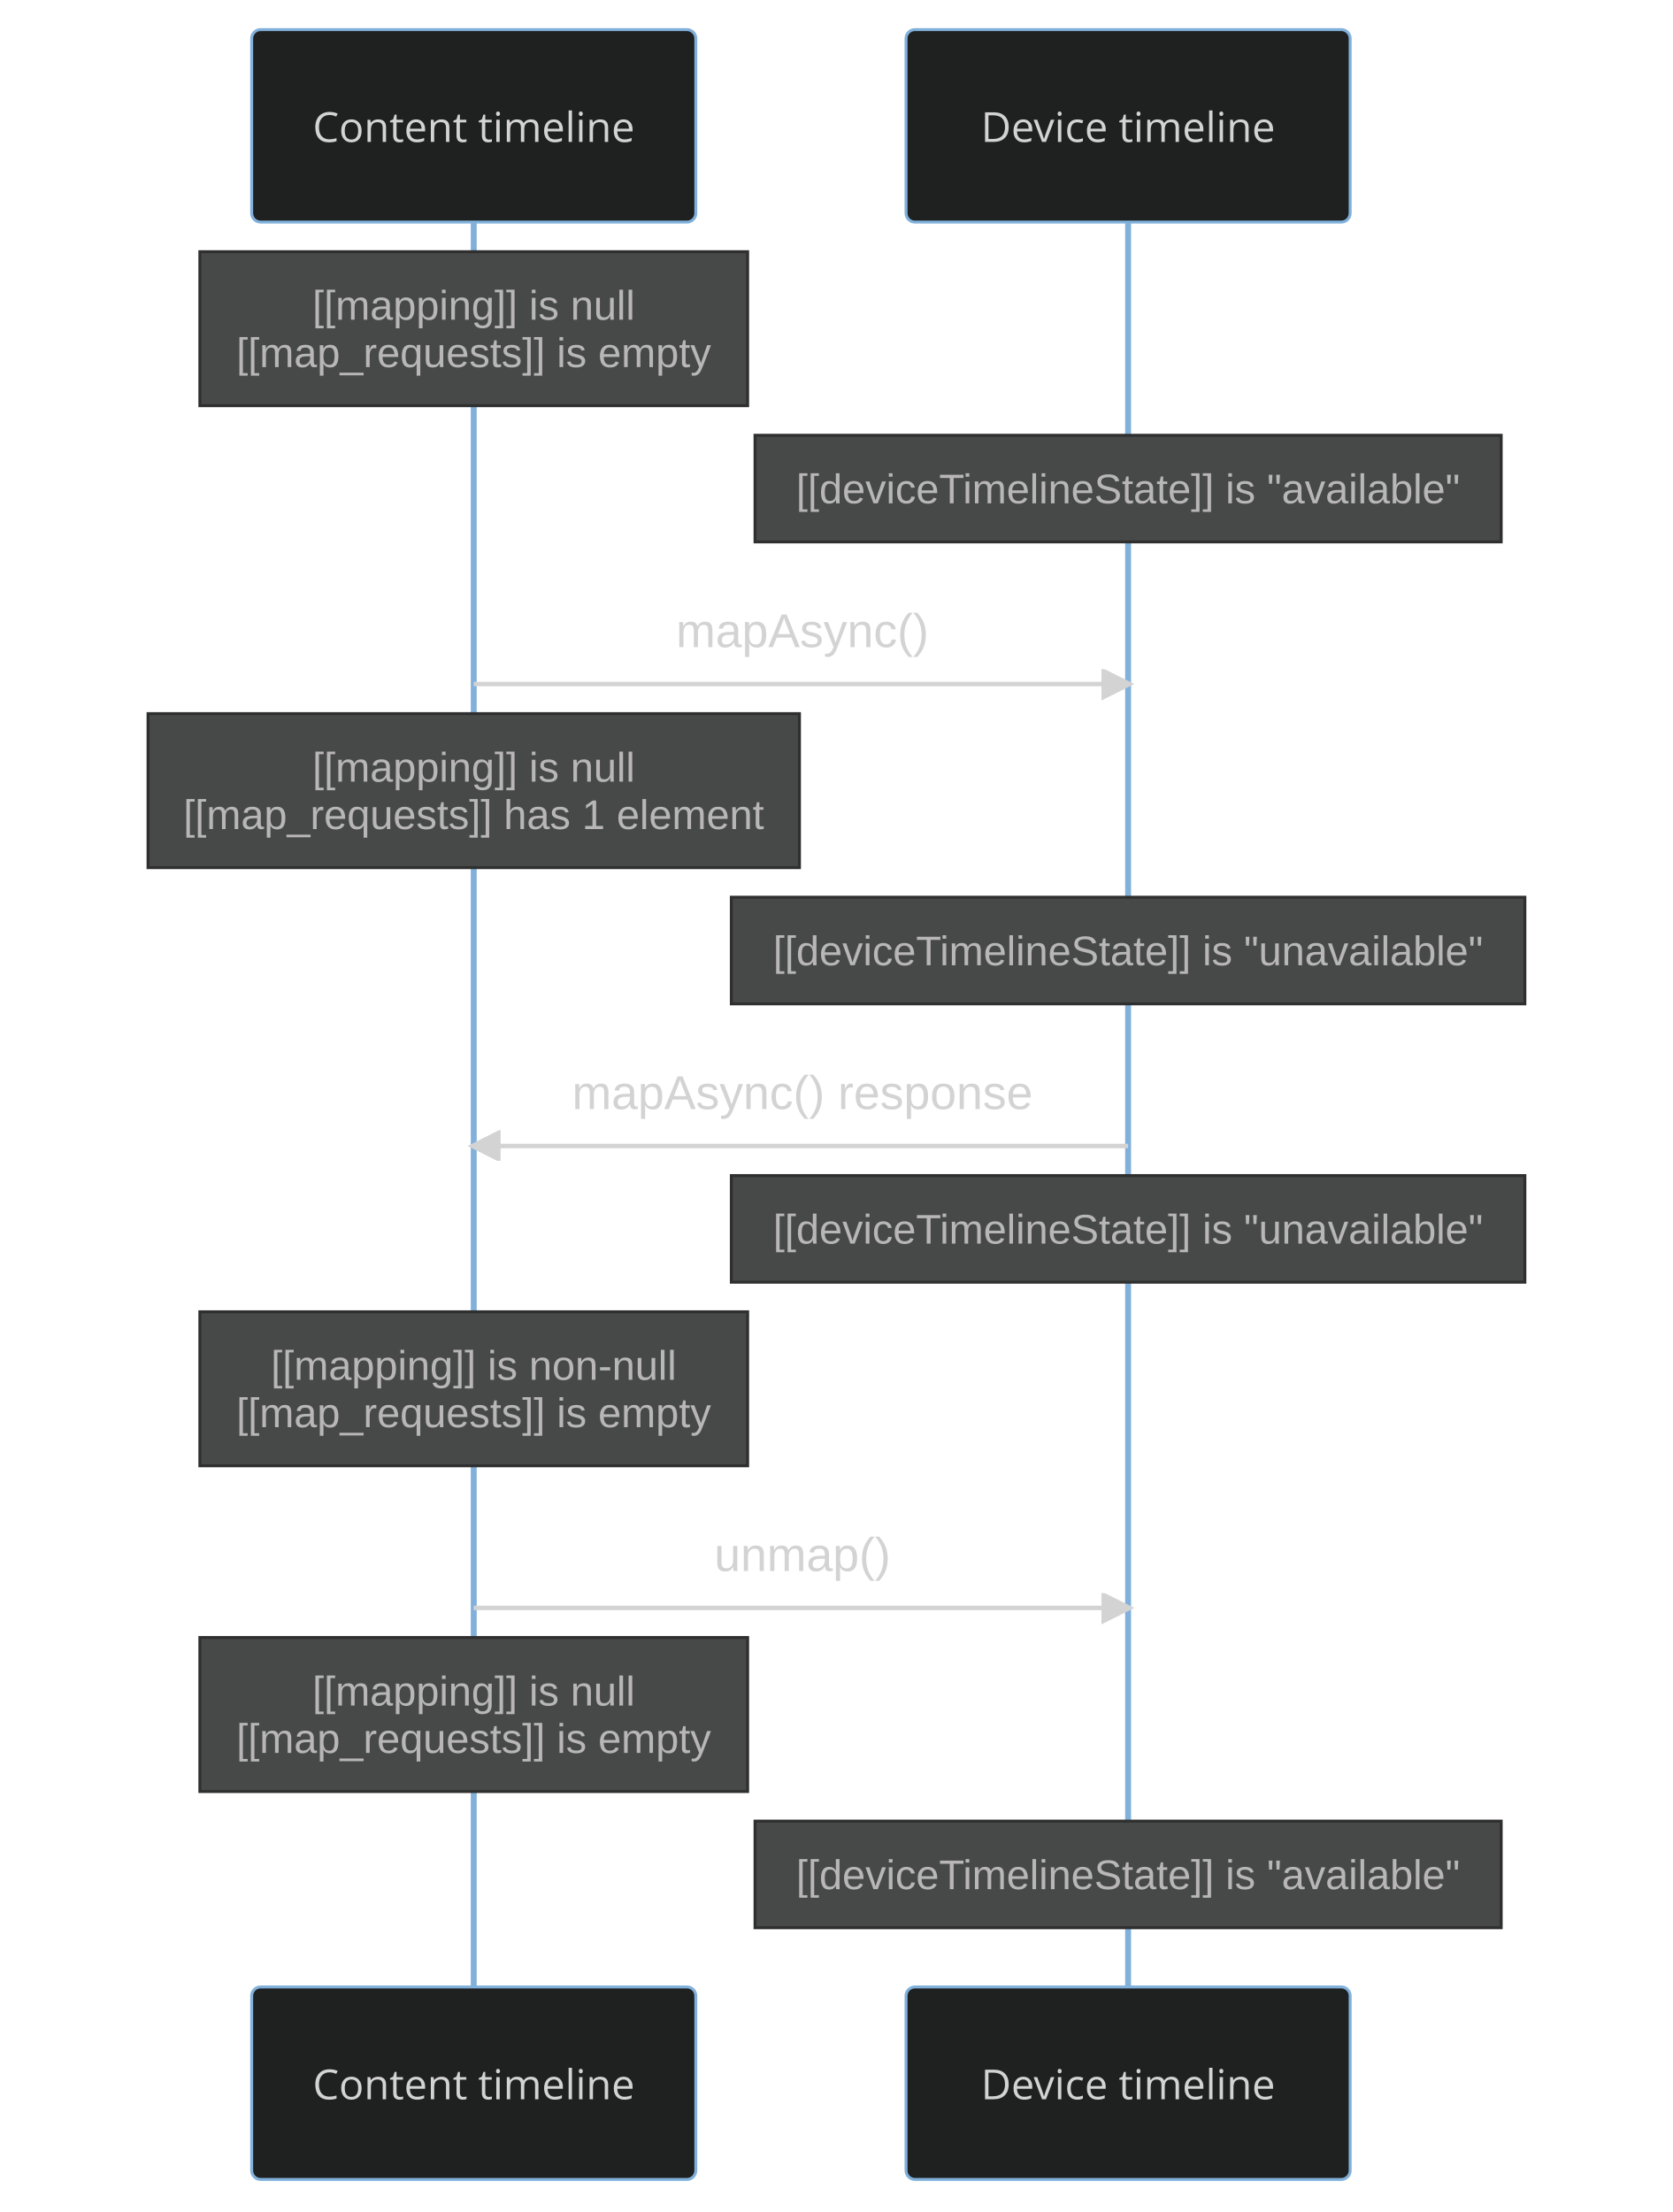
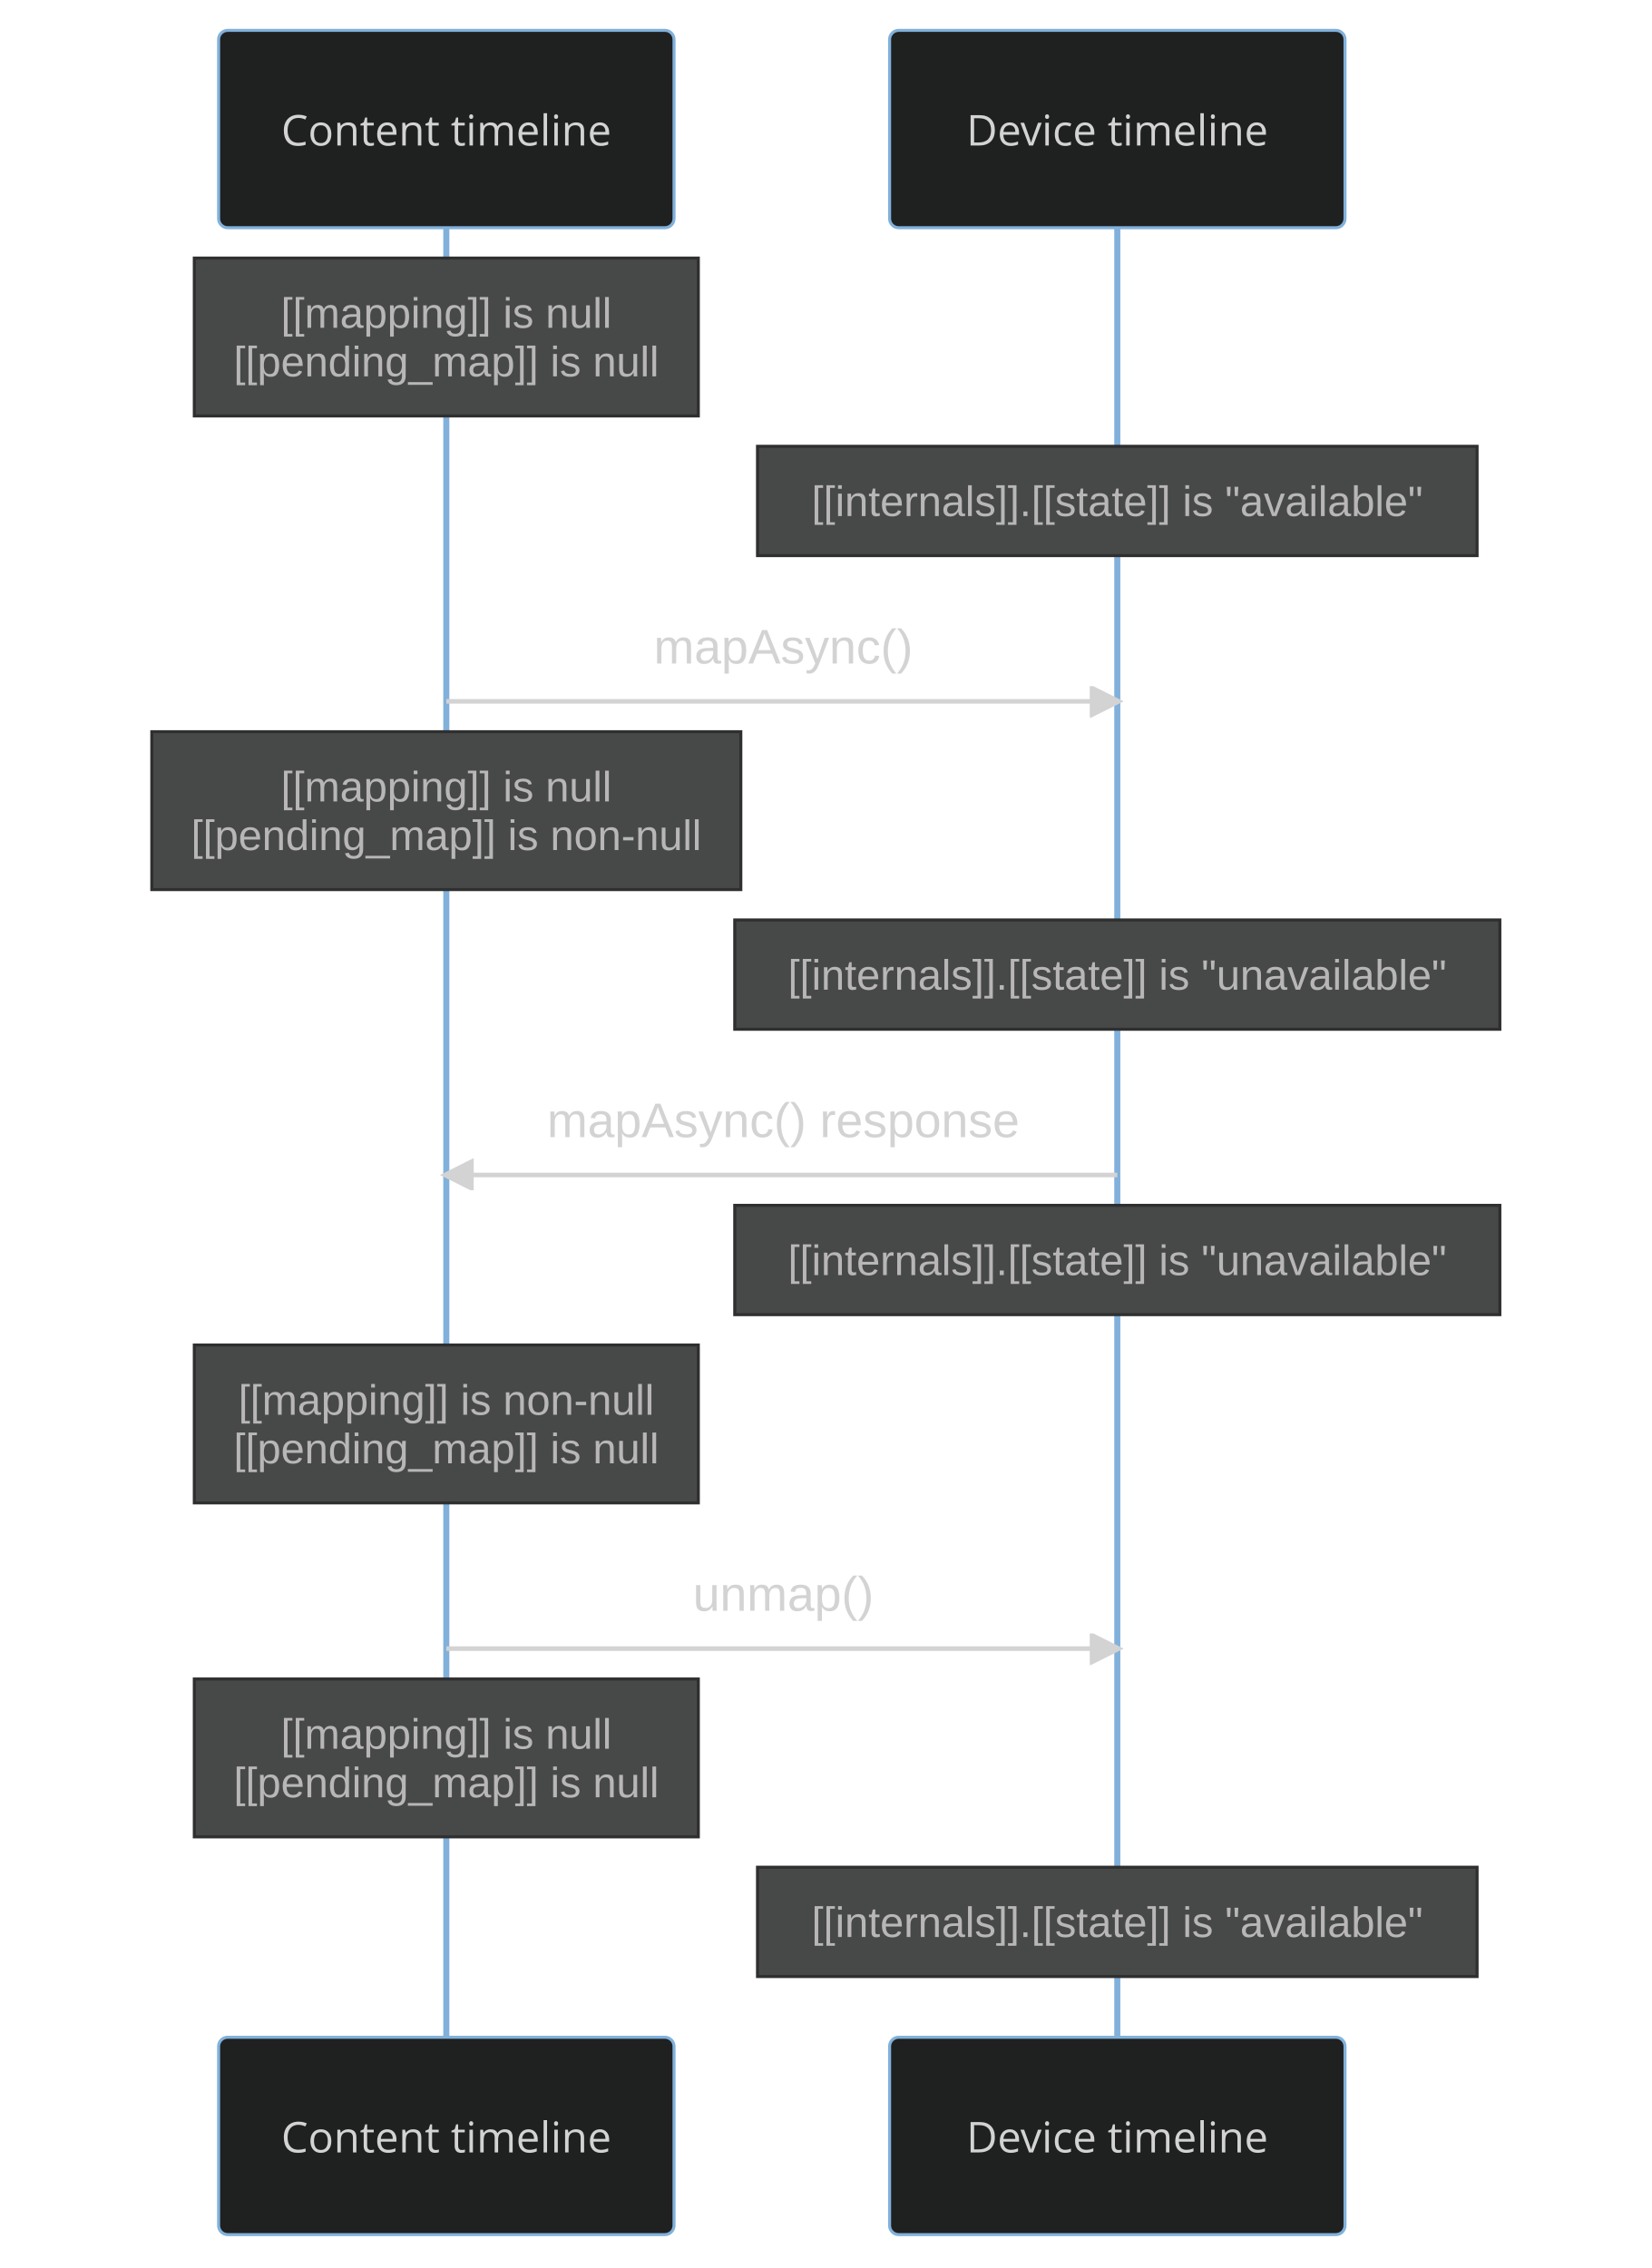
- <svg xmlns="http://www.w3.org/2000/svg" id="mermaid-0" width="100%" height="747" style="max-width: 565px; background-color: black;" viewBox="-85 -10 565 747" role="img" aria-labelledby="chart-title-mermaid-0 chart-desc-mermaid-0">
+ <svg xmlns="http://www.w3.org/2000/svg" id="mermaid-0" width="100%" height="747" style="max-width: 544px; background-color: black;" viewBox="-72 -10 544 747" role="img" aria-labelledby="chart-title-mermaid-0 chart-desc-mermaid-0">
  <style>#mermaid-0 {font-family:"trebuchet ms",verdana,arial,sans-serif;font-size:16px;fill:#ccc;}#mermaid-0 .error-icon{fill:#a44141;}#mermaid-0 .error-text{fill:#ddd;stroke:#ddd;}#mermaid-0 .edge-thickness-normal{stroke-width:2px;}#mermaid-0 .edge-thickness-thick{stroke-width:3.5px;}#mermaid-0 .edge-pattern-solid{stroke-dasharray:0;}#mermaid-0 .edge-pattern-dashed{stroke-dasharray:3;}#mermaid-0 .edge-pattern-dotted{stroke-dasharray:2;}#mermaid-0 .marker{fill:lightgrey;stroke:lightgrey;}#mermaid-0 .marker.cross{stroke:lightgrey;}#mermaid-0 svg{font-family:"trebuchet ms",verdana,arial,sans-serif;font-size:16px;}#mermaid-0 .actor{stroke:#81B1DB;fill:#1f2020;}#mermaid-0 text.actor&gt;tspan{fill:lightgrey;stroke:none;}#mermaid-0 .actor-line{stroke:lightgrey;}#mermaid-0 .messageLine0{stroke-width:1.5;stroke-dasharray:none;stroke:lightgrey;}#mermaid-0 .messageLine1{stroke-width:1.5;stroke-dasharray:2,2;stroke:lightgrey;}#mermaid-0 #arrowhead path{fill:lightgrey;stroke:lightgrey;}#mermaid-0 .sequenceNumber{fill:black;}#mermaid-0 #sequencenumber{fill:lightgrey;}#mermaid-0 #crosshead path{fill:lightgrey;stroke:lightgrey;}#mermaid-0 .messageText{fill:lightgrey;stroke:lightgrey;}#mermaid-0 .labelBox{stroke:#81B1DB;fill:#1f2020;}#mermaid-0 .labelText,#mermaid-0 .labelText&gt;tspan{fill:lightgrey;stroke:none;}#mermaid-0 .loopText,#mermaid-0 .loopText&gt;tspan{fill:lightgrey;stroke:none;}#mermaid-0 .loopLine{stroke-width:2px;stroke-dasharray:2,2;stroke:#81B1DB;fill:#81B1DB;}#mermaid-0 .note{stroke:hsl(180, 0%, 18.353%);fill:hsl(180, 1.587%, 28.353%);}#mermaid-0 .noteText,#mermaid-0 .noteText&gt;tspan{fill:rgb(183.848, 181.552, 181.552);stroke:none;}#mermaid-0 .activation0{fill:hsl(180, 1.587%, 28.353%);stroke:#81B1DB;}#mermaid-0 .activation1{fill:hsl(180, 1.587%, 28.353%);stroke:#81B1DB;}#mermaid-0 .activation2{fill:hsl(180, 1.587%, 28.353%);stroke:#81B1DB;}#mermaid-0 .actorPopupMenu{position:absolute;}#mermaid-0 .actorPopupMenuPanel{position:absolute;fill:#1f2020;box-shadow:0px 8px 16px 0px rgba(0,0,0,0.2);filter:drop-shadow(3px 5px 2px rgb(0 0 0 / 0.4));}#mermaid-0 .actor-man line{stroke:#81B1DB;fill:#1f2020;}#mermaid-0 .actor-man circle,#mermaid-0 line{stroke:#81B1DB;fill:#1f2020;stroke-width:2px;}#mermaid-0 .messageText{stroke:none;}#mermaid-0 :root{--mermaid-font-family:"trebuchet ms",verdana,arial,sans-serif;}</style>
  <g />
  <defs>
    <symbol id="computer" width="24" height="24">
      <path transform="scale(.5)" d="M2 2v13h20v-13h-20zm18 11h-16v-9h16v9zm-10.228 6l.466-1h3.524l.467 1h-4.457zm14.228 3h-24l2-6h2.104l-1.33 4h18.45l-1.297-4h2.073l2 6zm-5-10h-14v-7h14v7z" />
    </symbol>
  </defs>
  <defs>
    <symbol id="database" fill-rule="evenodd" clip-rule="evenodd">
      <path transform="scale(.5)" d="M12.258.001l.256.004.255.005.253.008.251.01.249.012.247.015.246.016.242.019.241.02.239.023.236.024.233.027.231.028.229.031.225.032.223.034.22.036.217.038.214.04.211.041.208.043.205.045.201.046.198.048.194.05.191.051.187.053.183.054.18.056.175.057.172.059.168.06.163.061.16.063.155.064.15.066.074.033.073.033.071.034.07.034.069.035.068.035.067.035.066.035.064.036.064.036.062.036.06.036.06.037.058.037.058.037.055.038.055.038.053.038.052.038.051.039.05.039.048.039.047.039.045.04.044.04.043.04.041.04.04.041.039.041.037.041.036.041.034.041.033.042.032.042.03.042.029.042.027.042.026.043.024.043.023.043.021.043.02.043.018.044.017.043.015.044.013.044.012.044.011.045.009.044.007.045.006.045.004.045.002.045.001.045v17l-.001.045-.002.045-.004.045-.006.045-.007.045-.009.044-.011.045-.012.044-.013.044-.015.044-.017.043-.018.044-.02.043-.021.043-.023.043-.024.043-.026.043-.027.042-.029.042-.03.042-.032.042-.033.042-.034.041-.036.041-.037.041-.039.041-.04.041-.041.04-.043.04-.044.04-.045.04-.047.039-.048.039-.05.039-.051.039-.052.038-.053.038-.055.038-.055.038-.058.037-.058.037-.06.037-.06.036-.062.036-.064.036-.064.036-.066.035-.067.035-.068.035-.069.035-.07.034-.071.034-.073.033-.074.033-.15.066-.155.064-.16.063-.163.061-.168.06-.172.059-.175.057-.18.056-.183.054-.187.053-.191.051-.194.05-.198.048-.201.046-.205.045-.208.043-.211.041-.214.04-.217.038-.22.036-.223.034-.225.032-.229.031-.231.028-.233.027-.236.024-.239.023-.241.02-.242.019-.246.016-.247.015-.249.012-.251.01-.253.008-.255.005-.256.004-.258.001-.258-.001-.256-.004-.255-.005-.253-.008-.251-.01-.249-.012-.247-.015-.245-.016-.243-.019-.241-.02-.238-.023-.236-.024-.234-.027-.231-.028-.228-.031-.226-.032-.223-.034-.22-.036-.217-.038-.214-.04-.211-.041-.208-.043-.204-.045-.201-.046-.198-.048-.195-.05-.19-.051-.187-.053-.184-.054-.179-.056-.176-.057-.172-.059-.167-.06-.164-.061-.159-.063-.155-.064-.151-.066-.074-.033-.072-.033-.072-.034-.07-.034-.069-.035-.068-.035-.067-.035-.066-.035-.064-.036-.063-.036-.062-.036-.061-.036-.06-.037-.058-.037-.057-.037-.056-.038-.055-.038-.053-.038-.052-.038-.051-.039-.049-.039-.049-.039-.046-.039-.046-.04-.044-.04-.043-.04-.041-.04-.04-.041-.039-.041-.037-.041-.036-.041-.034-.041-.033-.042-.032-.042-.03-.042-.029-.042-.027-.042-.026-.043-.024-.043-.023-.043-.021-.043-.02-.043-.018-.044-.017-.043-.015-.044-.013-.044-.012-.044-.011-.045-.009-.044-.007-.045-.006-.045-.004-.045-.002-.045-.001-.045v-17l.001-.045.002-.045.004-.045.006-.045.007-.045.009-.044.011-.045.012-.044.013-.044.015-.044.017-.043.018-.044.02-.043.021-.043.023-.043.024-.043.026-.043.027-.042.029-.042.03-.042.032-.042.033-.042.034-.041.036-.041.037-.041.039-.041.04-.041.041-.04.043-.04.044-.04.046-.04.046-.039.049-.039.049-.039.051-.039.052-.038.053-.038.055-.038.056-.038.057-.037.058-.037.06-.037.061-.036.062-.036.063-.036.064-.036.066-.035.067-.035.068-.035.069-.035.07-.034.072-.034.072-.033.074-.033.151-.066.155-.064.159-.063.164-.061.167-.06.172-.059.176-.057.179-.056.184-.054.187-.053.19-.051.195-.05.198-.048.201-.046.204-.045.208-.043.211-.041.214-.04.217-.038.22-.036.223-.034.226-.032.228-.031.231-.028.234-.027.236-.024.238-.023.241-.02.243-.019.245-.016.247-.015.249-.012.251-.01.253-.008.255-.005.256-.004.258-.001.258.001zm-9.258 20.499v.01l.001.021.003.021.004.022.005.021.006.022.007.022.009.023.01.022.011.023.012.023.013.023.015.023.016.024.017.023.018.024.019.024.021.024.022.025.023.024.024.025.052.049.056.05.061.051.066.051.07.051.075.051.079.052.084.052.088.052.092.052.097.052.102.051.105.052.11.052.114.051.119.051.123.051.127.05.131.05.135.05.139.048.144.049.147.047.152.047.155.047.16.045.163.045.167.043.171.043.176.041.178.041.183.039.187.039.19.037.194.035.197.035.202.033.204.031.209.03.212.029.216.027.219.025.222.024.226.021.23.02.233.018.236.016.24.015.243.012.246.01.249.008.253.005.256.004.259.001.26-.001.257-.004.254-.005.25-.008.247-.011.244-.012.241-.014.237-.016.233-.018.231-.021.226-.021.224-.024.22-.026.216-.027.212-.028.21-.031.205-.031.202-.034.198-.034.194-.036.191-.037.187-.039.183-.04.179-.04.175-.042.172-.043.168-.044.163-.045.16-.046.155-.046.152-.047.148-.048.143-.049.139-.049.136-.05.131-.05.126-.05.123-.051.118-.052.114-.051.11-.052.106-.052.101-.052.096-.052.092-.052.088-.053.083-.051.079-.052.074-.052.07-.051.065-.051.06-.051.056-.05.051-.05.023-.024.023-.025.021-.024.02-.024.019-.024.018-.024.017-.024.015-.023.014-.024.013-.023.012-.023.01-.023.01-.022.008-.022.006-.022.006-.022.004-.022.004-.021.001-.021.001-.021v-4.127l-.077.055-.08.053-.083.054-.085.053-.087.052-.09.052-.093.051-.095.05-.097.05-.1.049-.102.049-.105.048-.106.047-.109.047-.111.046-.114.045-.115.045-.118.044-.12.043-.122.042-.124.042-.126.041-.128.04-.13.04-.132.038-.134.038-.135.037-.138.037-.139.035-.142.035-.143.034-.144.033-.147.032-.148.031-.15.03-.151.03-.153.029-.154.027-.156.027-.158.026-.159.025-.161.024-.162.023-.163.022-.165.021-.166.02-.167.019-.169.018-.169.017-.171.016-.173.015-.173.014-.175.013-.175.012-.177.011-.178.01-.179.008-.179.008-.181.006-.182.005-.182.004-.184.003-.184.002h-.37l-.184-.002-.184-.003-.182-.004-.182-.005-.181-.006-.179-.008-.179-.008-.178-.01-.176-.011-.176-.012-.175-.013-.173-.014-.172-.015-.171-.016-.17-.017-.169-.018-.167-.019-.166-.02-.165-.021-.163-.022-.162-.023-.161-.024-.159-.025-.157-.026-.156-.027-.155-.027-.153-.029-.151-.03-.15-.03-.148-.031-.146-.032-.145-.033-.143-.034-.141-.035-.14-.035-.137-.037-.136-.037-.134-.038-.132-.038-.13-.04-.128-.04-.126-.041-.124-.042-.122-.042-.12-.044-.117-.043-.116-.045-.113-.045-.112-.046-.109-.047-.106-.047-.105-.048-.102-.049-.1-.049-.097-.05-.095-.05-.093-.052-.09-.051-.087-.052-.085-.053-.083-.054-.08-.054-.077-.054v4.127zm0-5.654v.011l.001.021.003.021.004.021.005.022.006.022.007.022.009.022.01.022.011.023.012.023.013.023.015.024.016.023.017.024.018.024.019.024.021.024.022.024.023.025.024.024.052.05.056.05.061.05.066.051.07.051.075.052.079.051.084.052.088.052.092.052.097.052.102.052.105.052.11.051.114.051.119.052.123.05.127.051.131.05.135.049.139.049.144.048.147.048.152.047.155.046.16.045.163.045.167.044.171.042.176.042.178.04.183.04.187.038.19.037.194.036.197.034.202.033.204.032.209.03.212.028.216.027.219.025.222.024.226.022.23.02.233.018.236.016.24.014.243.012.246.01.249.008.253.006.256.003.259.001.26-.001.257-.003.254-.006.25-.008.247-.01.244-.012.241-.015.237-.016.233-.018.231-.02.226-.022.224-.024.22-.025.216-.027.212-.029.21-.03.205-.032.202-.033.198-.035.194-.036.191-.037.187-.039.183-.039.179-.041.175-.042.172-.043.168-.044.163-.045.16-.045.155-.047.152-.047.148-.048.143-.048.139-.05.136-.049.131-.05.126-.051.123-.051.118-.051.114-.052.11-.052.106-.052.101-.052.096-.052.092-.052.088-.052.083-.052.079-.052.074-.051.07-.052.065-.051.06-.05.056-.051.051-.049.023-.025.023-.024.021-.025.02-.024.019-.024.018-.024.017-.024.015-.023.014-.023.013-.024.012-.022.01-.023.01-.023.008-.022.006-.022.006-.022.004-.021.004-.022.001-.021.001-.021v-4.139l-.077.054-.08.054-.083.054-.085.052-.087.053-.09.051-.093.051-.095.051-.097.05-.1.049-.102.049-.105.048-.106.047-.109.047-.111.046-.114.045-.115.044-.118.044-.12.044-.122.042-.124.042-.126.041-.128.04-.13.039-.132.039-.134.038-.135.037-.138.036-.139.036-.142.035-.143.033-.144.033-.147.033-.148.031-.15.03-.151.03-.153.028-.154.028-.156.027-.158.026-.159.025-.161.024-.162.023-.163.022-.165.021-.166.02-.167.019-.169.018-.169.017-.171.016-.173.015-.173.014-.175.013-.175.012-.177.011-.178.009-.179.009-.179.007-.181.007-.182.005-.182.004-.184.003-.184.002h-.37l-.184-.002-.184-.003-.182-.004-.182-.005-.181-.007-.179-.007-.179-.009-.178-.009-.176-.011-.176-.012-.175-.013-.173-.014-.172-.015-.171-.016-.17-.017-.169-.018-.167-.019-.166-.02-.165-.021-.163-.022-.162-.023-.161-.024-.159-.025-.157-.026-.156-.027-.155-.028-.153-.028-.151-.03-.15-.03-.148-.031-.146-.033-.145-.033-.143-.033-.141-.035-.14-.036-.137-.036-.136-.037-.134-.038-.132-.039-.13-.039-.128-.04-.126-.041-.124-.042-.122-.043-.12-.043-.117-.044-.116-.044-.113-.046-.112-.046-.109-.046-.106-.047-.105-.048-.102-.049-.1-.049-.097-.05-.095-.051-.093-.051-.09-.051-.087-.053-.085-.052-.083-.054-.08-.054-.077-.054v4.139zm0-5.666v.011l.001.02.003.022.004.021.005.022.006.021.007.022.009.023.01.022.011.023.012.023.013.023.015.023.016.024.017.024.018.023.019.024.021.025.022.024.023.024.024.025.052.05.056.05.061.05.066.051.07.051.075.052.079.051.084.052.088.052.092.052.097.052.102.052.105.051.11.052.114.051.119.051.123.051.127.05.131.05.135.05.139.049.144.048.147.048.152.047.155.046.16.045.163.045.167.043.171.043.176.042.178.04.183.04.187.038.19.037.194.036.197.034.202.033.204.032.209.03.212.028.216.027.219.025.222.024.226.021.23.02.233.018.236.017.24.014.243.012.246.01.249.008.253.006.256.003.259.001.26-.001.257-.003.254-.006.25-.008.247-.01.244-.013.241-.014.237-.016.233-.018.231-.02.226-.022.224-.024.22-.025.216-.027.212-.029.21-.03.205-.032.202-.033.198-.035.194-.036.191-.037.187-.039.183-.039.179-.041.175-.042.172-.043.168-.044.163-.045.16-.045.155-.047.152-.047.148-.048.143-.049.139-.049.136-.049.131-.051.126-.05.123-.051.118-.052.114-.051.11-.052.106-.052.101-.052.096-.052.092-.052.088-.052.083-.052.079-.052.074-.052.07-.051.065-.051.06-.051.056-.05.051-.049.023-.025.023-.025.021-.024.02-.024.019-.024.018-.024.017-.024.015-.023.014-.024.013-.023.012-.023.01-.022.01-.023.008-.022.006-.022.006-.022.004-.022.004-.021.001-.021.001-.021v-4.153l-.077.054-.08.054-.083.053-.085.053-.087.053-.09.051-.093.051-.095.051-.097.05-.1.049-.102.048-.105.048-.106.048-.109.046-.111.046-.114.046-.115.044-.118.044-.12.043-.122.043-.124.042-.126.041-.128.04-.13.039-.132.039-.134.038-.135.037-.138.036-.139.036-.142.034-.143.034-.144.033-.147.032-.148.032-.15.03-.151.03-.153.028-.154.028-.156.027-.158.026-.159.024-.161.024-.162.023-.163.023-.165.021-.166.02-.167.019-.169.018-.169.017-.171.016-.173.015-.173.014-.175.013-.175.012-.177.01-.178.01-.179.009-.179.007-.181.006-.182.006-.182.004-.184.003-.184.001-.185.001-.185-.001-.184-.001-.184-.003-.182-.004-.182-.006-.181-.006-.179-.007-.179-.009-.178-.01-.176-.01-.176-.012-.175-.013-.173-.014-.172-.015-.171-.016-.17-.017-.169-.018-.167-.019-.166-.02-.165-.021-.163-.023-.162-.023-.161-.024-.159-.024-.157-.026-.156-.027-.155-.028-.153-.028-.151-.03-.15-.03-.148-.032-.146-.032-.145-.033-.143-.034-.141-.034-.14-.036-.137-.036-.136-.037-.134-.038-.132-.039-.13-.039-.128-.041-.126-.041-.124-.041-.122-.043-.12-.043-.117-.044-.116-.044-.113-.046-.112-.046-.109-.046-.106-.048-.105-.048-.102-.048-.1-.05-.097-.049-.095-.051-.093-.051-.09-.052-.087-.052-.085-.053-.083-.053-.08-.054-.077-.054v4.153zm8.74-8.179l-.257.004-.254.005-.25.008-.247.011-.244.012-.241.014-.237.016-.233.018-.231.021-.226.022-.224.023-.22.026-.216.027-.212.028-.21.031-.205.032-.202.033-.198.034-.194.036-.191.038-.187.038-.183.04-.179.041-.175.042-.172.043-.168.043-.163.045-.16.046-.155.046-.152.048-.148.048-.143.048-.139.049-.136.05-.131.05-.126.051-.123.051-.118.051-.114.052-.11.052-.106.052-.101.052-.096.052-.092.052-.088.052-.083.052-.079.052-.074.051-.07.052-.065.051-.06.05-.056.05-.051.05-.023.025-.023.024-.021.024-.02.025-.019.024-.018.024-.017.023-.015.024-.014.023-.013.023-.012.023-.01.023-.01.022-.008.022-.006.023-.006.021-.004.022-.004.021-.001.021-.001.021.001.021.001.021.004.021.004.022.006.021.006.023.008.022.01.022.01.023.012.023.013.023.014.023.015.024.017.023.018.024.019.024.02.025.021.024.023.024.023.025.051.05.056.05.06.05.065.051.07.052.074.051.079.052.083.052.088.052.092.052.096.052.101.052.106.052.11.052.114.052.118.051.123.051.126.051.131.05.136.05.139.049.143.048.148.048.152.048.155.046.16.046.163.045.168.043.172.043.175.042.179.041.183.04.187.038.191.038.194.036.198.034.202.033.205.032.21.031.212.028.216.027.22.026.224.023.226.022.231.021.233.018.237.016.241.014.244.012.247.011.25.008.254.005.257.004.26.001.26-.001.257-.004.254-.005.25-.008.247-.011.244-.012.241-.014.237-.016.233-.018.231-.021.226-.022.224-.023.22-.026.216-.027.212-.028.21-.031.205-.032.202-.033.198-.034.194-.036.191-.038.187-.038.183-.04.179-.041.175-.042.172-.043.168-.043.163-.045.16-.046.155-.046.152-.048.148-.048.143-.048.139-.049.136-.05.131-.05.126-.051.123-.051.118-.051.114-.052.11-.052.106-.052.101-.052.096-.052.092-.052.088-.052.083-.052.079-.052.074-.051.07-.052.065-.051.06-.05.056-.05.051-.05.023-.025.023-.024.021-.024.02-.025.019-.024.018-.024.017-.023.015-.024.014-.023.013-.023.012-.023.01-.023.01-.022.008-.022.006-.023.006-.021.004-.022.004-.021.001-.021.001-.021-.001-.021-.001-.021-.004-.021-.004-.022-.006-.021-.006-.023-.008-.022-.01-.022-.01-.023-.012-.023-.013-.023-.014-.023-.015-.024-.017-.023-.018-.024-.019-.024-.02-.025-.021-.024-.023-.024-.023-.025-.051-.05-.056-.05-.06-.05-.065-.051-.07-.052-.074-.051-.079-.052-.083-.052-.088-.052-.092-.052-.096-.052-.101-.052-.106-.052-.11-.052-.114-.052-.118-.051-.123-.051-.126-.051-.131-.05-.136-.05-.139-.049-.143-.048-.148-.048-.152-.048-.155-.046-.16-.046-.163-.045-.168-.043-.172-.043-.175-.042-.179-.041-.183-.04-.187-.038-.191-.038-.194-.036-.198-.034-.202-.033-.205-.032-.21-.031-.212-.028-.216-.027-.22-.026-.224-.023-.226-.022-.231-.021-.233-.018-.237-.016-.241-.014-.244-.012-.247-.011-.25-.008-.254-.005-.257-.004-.26-.001-.26.001z" />
    </symbol>
  </defs>
  <defs>
    <symbol id="clock" width="24" height="24">
      <path transform="scale(.5)" d="M12 2c5.514 0 10 4.486 10 10s-4.486 10-10 10-10-4.486-10-10 4.486-10 10-10zm0-2c-6.627 0-12 5.373-12 12s5.373 12 12 12 12-5.373 12-12-5.373-12-12-12zm5.848 12.459c.202.038.202.333.001.372-1.907.361-6.045 1.111-6.547 1.111-.719 0-1.301-.582-1.301-1.301 0-.512.77-5.447 1.125-7.445.034-.192.312-.181.343.014l.985 6.238 5.394 1.011z" />
    </symbol>
  </defs>
  <g>
    <line id="actor0" x1="75" y1="5" x2="75" y2="681" class="200" stroke-width="0.5px" stroke="#999" />
    <g id="root-0">
      <rect x="0" y="0" fill="#eaeaea" stroke="#666" width="150" height="65" rx="3" ry="3" class="actor" />
      <text x="75" y="32.5" dominant-baseline="central" alignment-baseline="central" class="actor" style="text-anchor: middle; font-size: 14px; font-weight: 400; font-family: &quot;Open Sans&quot;, sans-serif;">
        <tspan x="75" dy="0">Content timeline</tspan>
      </text>
    </g>
  </g>
  <g>
    <line id="actor1" x1="296" y1="5" x2="296" y2="681" class="200" stroke-width="0.5px" stroke="#999" />
    <g id="root-1">
      <rect x="221" y="0" fill="#eaeaea" stroke="#666" width="150" height="65" rx="3" ry="3" class="actor" />
      <text x="296" y="32.5" dominant-baseline="central" alignment-baseline="central" class="actor" style="text-anchor: middle; font-size: 14px; font-weight: 400; font-family: &quot;Open Sans&quot;, sans-serif;">
        <tspan x="296" dy="0">Device timeline</tspan>
      </text>
    </g>
  </g>
  <defs>
    <marker id="arrowhead" refX="9" refY="5" markerUnits="userSpaceOnUse" markerWidth="12" markerHeight="12" orient="auto">
      <path d="M 0 0 L 10 5 L 0 10 z" />
    </marker>
  </defs>
  <defs>
    <marker id="crosshead" markerWidth="15" markerHeight="8" orient="auto" refX="16" refY="4">
      <path fill="black" stroke="#000000" stroke-width="1px" d="M 9,2 V 6 L16,4 Z" style="stroke-dasharray: 0, 0;" />
      <path fill="none" stroke="#000000" stroke-width="1px" d="M 0,1 L 6,7 M 6,1 L 0,7" style="stroke-dasharray: 0, 0;" />
    </marker>
  </defs>
  <defs>
    <marker id="filled-head" refX="18" refY="7" markerWidth="20" markerHeight="28" orient="auto">
      <path d="M 18,7 L9,13 L14,7 L9,1 Z" />
    </marker>
  </defs>
  <defs>
    <marker id="sequencenumber" refX="15" refY="15" markerWidth="60" markerHeight="40" orient="auto">
      <circle cx="15" cy="15" r="6" />
    </marker>
  </defs>
  <g>
-     <rect x="-17.5" y="75" fill="#EDF2AE" stroke="#666" width="185" height="52" rx="0" ry="0" class="note" />
+     <rect x="-8" y="75" fill="#EDF2AE" stroke="#666" width="166" height="52" rx="0" ry="0" class="note" />
    <text x="75" y="80" text-anchor="middle" dominant-baseline="middle" alignment-baseline="middle" class="noteText" dy="1em" style="font-family: &quot;trebuchet ms&quot;, verdana, arial, sans-serif; font-size: 14px; font-weight: 400;">
      <tspan x="75">[[mapping]] is null</tspan>
    </text>
    <text x="75" y="96" text-anchor="middle" dominant-baseline="middle" alignment-baseline="middle" class="noteText" dy="1em" style="font-family: &quot;trebuchet ms&quot;, verdana, arial, sans-serif; font-size: 14px; font-weight: 400;">
-       <tspan x="75">[[map_requests]] is empty</tspan>
+       <tspan x="75">[[pending_map]] is null</tspan>
    </text>
  </g>
  <g>
-     <rect x="170" y="137" fill="#EDF2AE" stroke="#666" width="252" height="36" rx="0" ry="0" class="note" />
+     <rect x="177.5" y="137" fill="#EDF2AE" stroke="#666" width="237" height="36" rx="0" ry="0" class="note" />
    <text x="296" y="142" text-anchor="middle" dominant-baseline="middle" alignment-baseline="middle" class="noteText" dy="1em" style="font-family: &quot;trebuchet ms&quot;, verdana, arial, sans-serif; font-size: 14px; font-weight: 400;">
-       <tspan x="296">[[deviceTimelineState]] is "available"</tspan>
+       <tspan x="296">[[internals]].[[state]] is "available"</tspan>
    </text>
  </g>
  <g>
-     <rect x="-35" y="231" fill="#EDF2AE" stroke="#666" width="220" height="52" rx="0" ry="0" class="note" />
+     <rect x="-22" y="231" fill="#EDF2AE" stroke="#666" width="194" height="52" rx="0" ry="0" class="note" />
    <text x="75" y="236" text-anchor="middle" dominant-baseline="middle" alignment-baseline="middle" class="noteText" dy="1em" style="font-family: &quot;trebuchet ms&quot;, verdana, arial, sans-serif; font-size: 14px; font-weight: 400;">
      <tspan x="75">[[mapping]] is null</tspan>
    </text>
    <text x="75" y="252" text-anchor="middle" dominant-baseline="middle" alignment-baseline="middle" class="noteText" dy="1em" style="font-family: &quot;trebuchet ms&quot;, verdana, arial, sans-serif; font-size: 14px; font-weight: 400;">
-       <tspan x="75">[[map_requests]] has 1 element</tspan>
+       <tspan x="75">[[pending_map]] is non-null</tspan>
    </text>
  </g>
  <g>
-     <rect x="162" y="293" fill="#EDF2AE" stroke="#666" width="268" height="36" rx="0" ry="0" class="note" />
+     <rect x="170" y="293" fill="#EDF2AE" stroke="#666" width="252" height="36" rx="0" ry="0" class="note" />
    <text x="296" y="298" text-anchor="middle" dominant-baseline="middle" alignment-baseline="middle" class="noteText" dy="1em" style="font-family: &quot;trebuchet ms&quot;, verdana, arial, sans-serif; font-size: 14px; font-weight: 400;">
-       <tspan x="296">[[deviceTimelineState]] is "unavailable"</tspan>
+       <tspan x="296">[[internals]].[[state]] is "unavailable"</tspan>
    </text>
  </g>
  <g>
-     <rect x="162" y="387" fill="#EDF2AE" stroke="#666" width="268" height="36" rx="0" ry="0" class="note" />
+     <rect x="170" y="387" fill="#EDF2AE" stroke="#666" width="252" height="36" rx="0" ry="0" class="note" />
    <text x="296" y="392" text-anchor="middle" dominant-baseline="middle" alignment-baseline="middle" class="noteText" dy="1em" style="font-family: &quot;trebuchet ms&quot;, verdana, arial, sans-serif; font-size: 14px; font-weight: 400;">
-       <tspan x="296">[[deviceTimelineState]] is "unavailable"</tspan>
+       <tspan x="296">[[internals]].[[state]] is "unavailable"</tspan>
    </text>
  </g>
  <g>
-     <rect x="-17.5" y="433" fill="#EDF2AE" stroke="#666" width="185" height="52" rx="0" ry="0" class="note" />
+     <rect x="-8" y="433" fill="#EDF2AE" stroke="#666" width="166" height="52" rx="0" ry="0" class="note" />
    <text x="75" y="438" text-anchor="middle" dominant-baseline="middle" alignment-baseline="middle" class="noteText" dy="1em" style="font-family: &quot;trebuchet ms&quot;, verdana, arial, sans-serif; font-size: 14px; font-weight: 400;">
      <tspan x="75">[[mapping]] is non-null</tspan>
    </text>
    <text x="75" y="454" text-anchor="middle" dominant-baseline="middle" alignment-baseline="middle" class="noteText" dy="1em" style="font-family: &quot;trebuchet ms&quot;, verdana, arial, sans-serif; font-size: 14px; font-weight: 400;">
-       <tspan x="75">[[map_requests]] is empty</tspan>
+       <tspan x="75">[[pending_map]] is null</tspan>
    </text>
  </g>
  <g>
-     <rect x="-17.5" y="543" fill="#EDF2AE" stroke="#666" width="185" height="52" rx="0" ry="0" class="note" />
+     <rect x="-8" y="543" fill="#EDF2AE" stroke="#666" width="166" height="52" rx="0" ry="0" class="note" />
    <text x="75" y="548" text-anchor="middle" dominant-baseline="middle" alignment-baseline="middle" class="noteText" dy="1em" style="font-family: &quot;trebuchet ms&quot;, verdana, arial, sans-serif; font-size: 14px; font-weight: 400;">
      <tspan x="75">[[mapping]] is null</tspan>
    </text>
    <text x="75" y="564" text-anchor="middle" dominant-baseline="middle" alignment-baseline="middle" class="noteText" dy="1em" style="font-family: &quot;trebuchet ms&quot;, verdana, arial, sans-serif; font-size: 14px; font-weight: 400;">
-       <tspan x="75">[[map_requests]] is empty</tspan>
+       <tspan x="75">[[pending_map]] is null</tspan>
    </text>
  </g>
  <g>
-     <rect x="170" y="605" fill="#EDF2AE" stroke="#666" width="252" height="36" rx="0" ry="0" class="note" />
+     <rect x="177.5" y="605" fill="#EDF2AE" stroke="#666" width="237" height="36" rx="0" ry="0" class="note" />
    <text x="296" y="610" text-anchor="middle" dominant-baseline="middle" alignment-baseline="middle" class="noteText" dy="1em" style="font-family: &quot;trebuchet ms&quot;, verdana, arial, sans-serif; font-size: 14px; font-weight: 400;">
-       <tspan x="296">[[deviceTimelineState]] is "available"</tspan>
+       <tspan x="296">[[internals]].[[state]] is "available"</tspan>
    </text>
  </g>
  <text x="186" y="188" text-anchor="middle" dominant-baseline="middle" alignment-baseline="middle" class="messageText" dy="1em" style="font-family: &quot;trebuchet ms&quot;, verdana, arial, sans-serif; font-size: 16px; font-weight: 400;">mapAsync()</text>
  <line x1="75" y1="221" x2="296" y2="221" class="messageLine0" stroke-width="2" stroke="none" marker-end="url(#arrowhead)" style="fill: none;" />
  <text x="186" y="344" text-anchor="middle" dominant-baseline="middle" alignment-baseline="middle" class="messageText" dy="1em" style="font-family: &quot;trebuchet ms&quot;, verdana, arial, sans-serif; font-size: 16px; font-weight: 400;">mapAsync() response</text>
  <line x1="296" y1="377" x2="75" y2="377" class="messageLine0" stroke-width="2" stroke="none" marker-end="url(#arrowhead)" style="fill: none;" />
  <text x="186" y="500" text-anchor="middle" dominant-baseline="middle" alignment-baseline="middle" class="messageText" dy="1em" style="font-family: &quot;trebuchet ms&quot;, verdana, arial, sans-serif; font-size: 16px; font-weight: 400;">unmap()</text>
  <line x1="75" y1="533" x2="296" y2="533" class="messageLine0" stroke-width="2" stroke="none" marker-end="url(#arrowhead)" style="fill: none;" />
  <g>
    <rect x="0" y="661" fill="#eaeaea" stroke="#666" width="150" height="65" rx="3" ry="3" class="actor" />
    <text x="75" y="693.5" dominant-baseline="central" alignment-baseline="central" class="actor" style="text-anchor: middle; font-size: 14px; font-weight: 400; font-family: &quot;Open Sans&quot;, sans-serif;">
      <tspan x="75" dy="0">Content timeline</tspan>
    </text>
  </g>
  <g>
    <rect x="221" y="661" fill="#eaeaea" stroke="#666" width="150" height="65" rx="3" ry="3" class="actor" />
    <text x="296" y="693.5" dominant-baseline="central" alignment-baseline="central" class="actor" style="text-anchor: middle; font-size: 14px; font-weight: 400; font-family: &quot;Open Sans&quot;, sans-serif;">
      <tspan x="296" dy="0">Device timeline</tspan>
    </text>
  </g>
</svg>
